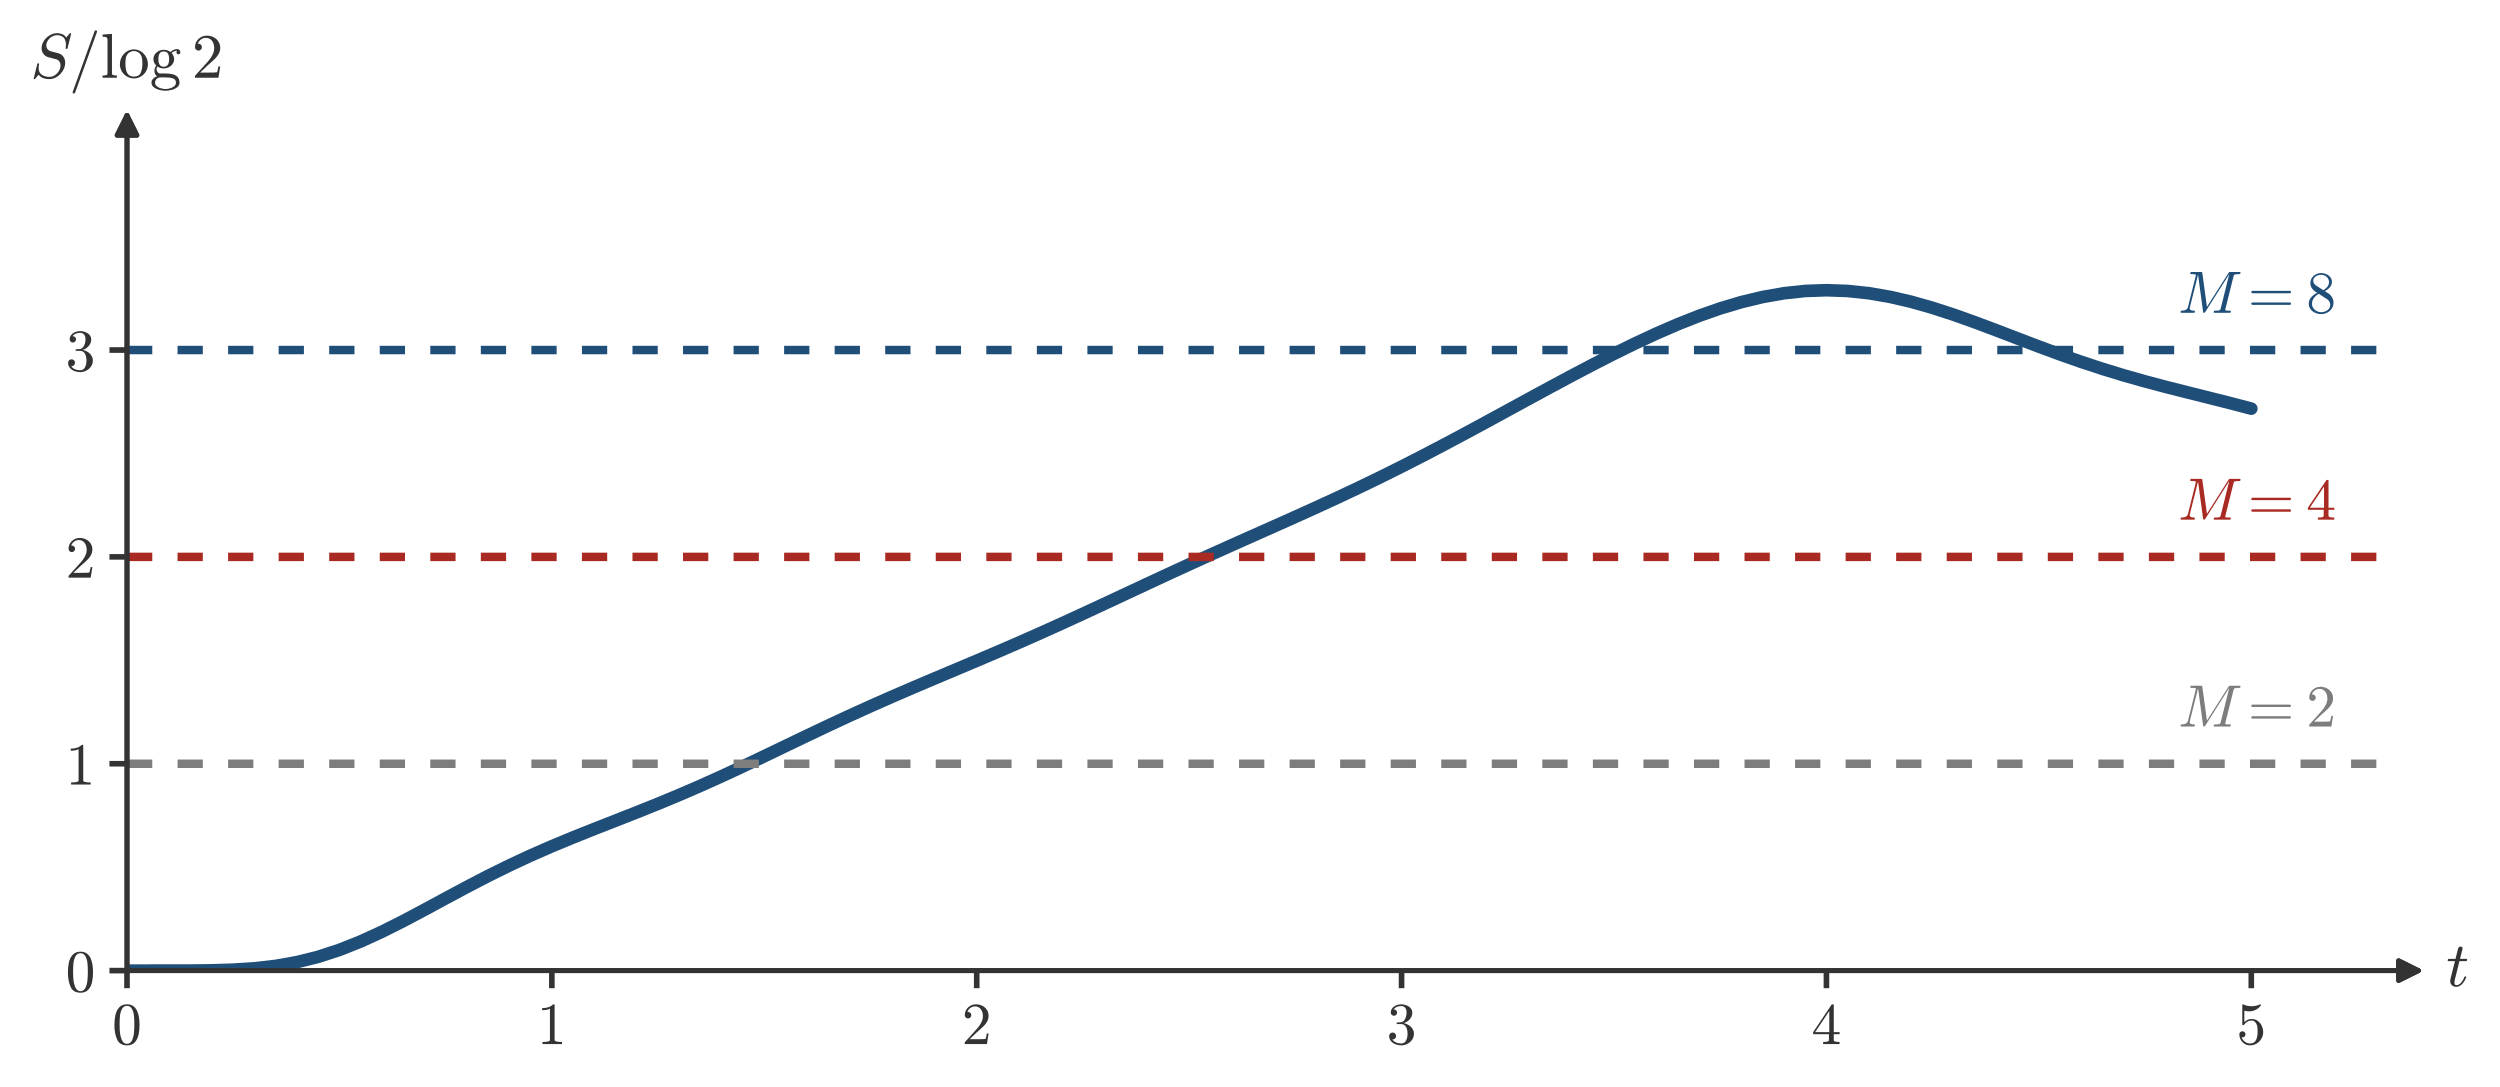
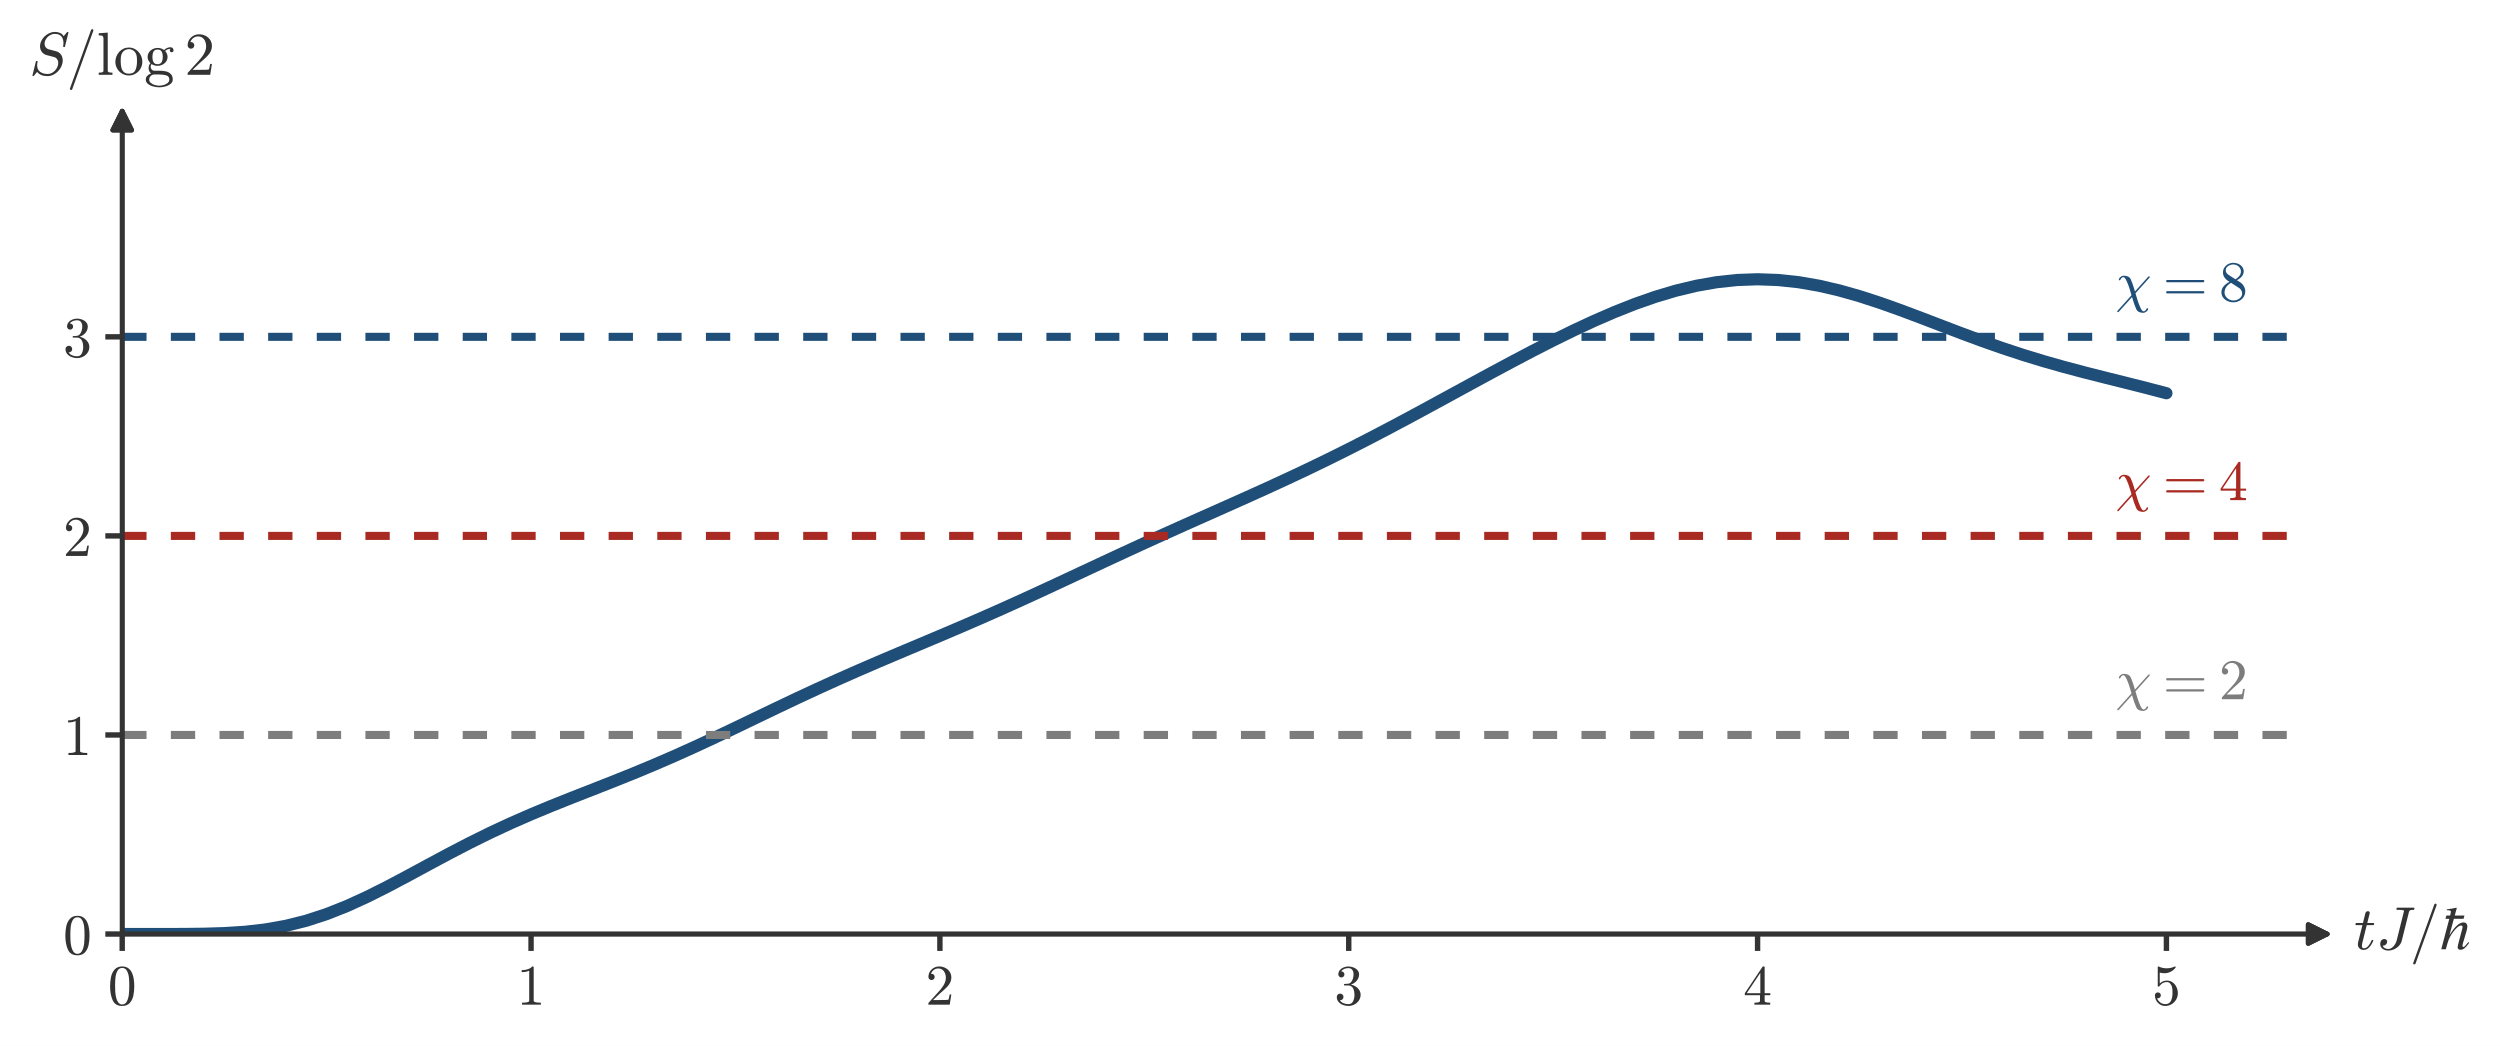
- <svg xmlns="http://www.w3.org/2000/svg" xmlns:xlink="http://www.w3.org/1999/xlink" width="356.102pt" height="154.821pt" viewBox="0 0 356.102 154.821" version="1.1">
+ <svg xmlns="http://www.w3.org/2000/svg" xmlns:xlink="http://www.w3.org/1999/xlink" width="370.052pt" height="154.821pt" viewBox="0 0 370.052 154.821" version="1.1">
  <defs>
    <style type="text/css">*{stroke-linejoin: round; stroke-linecap: butt}</style>
  </defs>
  <g id="figure_1">
    <g id="patch_1">
-       <path d="M 0 154.821  L 356.102 154.821  L 356.102 0  L 0 0  z " style="fill: #ffffff" />
+       <path d="M 0 154.821  L 370.052 154.821  L 370.052 0  L 0 0  z " style="fill: #ffffff" />
    </g>
    <g id="axes_1">
      <g id="patch_2">
        <path d="M 18.09 138.256  L 338.83 138.256  L 338.83 20.392  L 18.09 20.392  z " style="fill: #ffffff" />
      </g>
      <g id="matplotlib.axis_1">
        <g id="xtick_1">
          <g id="line2d_1">
            <defs>
              <path id="m2c8c509a78" d="M 0 0  L 0 2.5  " style="stroke: #333333; stroke-width: 0.8" />
            </defs>
            <g>
              <use xlink:href="#m2c8c509a78" x="18.09" y="138.256" style="fill: #333333; stroke: #333333; stroke-width: 0.8" />
            </g>
          </g>
          <g id="text_1">
            <g style="fill: #333333" transform="translate(15.965 148.7496) scale(0.085 -0.085)">
              <defs>
                <path id="Cmr10-28" d="M 1600 -141  Q 816 -141 533 504  Q 250 1150 250 2041  Q 250 2597 351 3087  Q 453 3578 754 3920  Q 1056 4263 1600 4263  Q 2022 4263 2290 4056  Q 2559 3850 2700 3523  Q 2841 3197 2892 2823  Q 2944 2450 2944 2041  Q 2944 1491 2842 1011  Q 2741 531 2444 195  Q 2147 -141 1600 -141  z M 1600 25  Q 1956 25 2131 390  Q 2306 756 2347 1200  Q 2388 1644 2388 2144  Q 2388 2625 2347 3031  Q 2306 3438 2132 3767  Q 1959 4097 1600 4097  Q 1238 4097 1063 3765  Q 888 3434 847 3029  Q 806 2625 806 2144  Q 806 1788 823 1472  Q 841 1156 916 820  Q 991 484 1158 254  Q 1325 25 1600 25  z " transform="scale(0.015625)" />
              </defs>
              <use xlink:href="#Cmr10-28" transform="translate(0 0.390625)" />
            </g>
          </g>
        </g>
        <g id="xtick_2">
          <g id="line2d_2">
            <g>
              <use xlink:href="#m2c8c509a78" x="78.607" y="138.256" style="fill: #333333; stroke: #333333; stroke-width: 0.8" />
            </g>
          </g>
          <g id="text_2">
            <g style="fill: #333333" transform="translate(76.48201 148.7496) scale(0.085 -0.085)">
              <defs>
                <path id="Cmr10-64" d="M 594 0  L 594 225  Q 1394 225 1394 428  L 1394 3788  Q 1063 3628 556 3628  L 556 3853  Q 1341 3853 1741 4263  L 1831 4263  Q 1853 4263 1873 4245  Q 1894 4228 1894 4206  L 1894 428  Q 1894 225 2694 225  L 2694 0  L 594 0  z " transform="scale(0.015625)" />
              </defs>
              <use xlink:href="#Cmr10-64" transform="translate(0 0.390625)" />
            </g>
          </g>
        </g>
        <g id="xtick_3">
          <g id="line2d_3">
            <g>
              <use xlink:href="#m2c8c509a78" x="139.124" y="138.256" style="fill: #333333; stroke: #333333; stroke-width: 0.8" />
            </g>
          </g>
          <g id="text_3">
            <g style="fill: #333333" transform="translate(136.999 148.7496) scale(0.085 -0.085)">
              <defs>
                <path id="Cmr10-31" d="M 319 0  L 319 172  Q 319 188 331 206  L 1325 1306  Q 1550 1550 1690 1715  Q 1831 1881 1968 2097  Q 2106 2313 2186 2536  Q 2266 2759 2266 3009  Q 2266 3272 2169 3511  Q 2072 3750 1880 3894  Q 1688 4038 1416 4038  Q 1138 4038 916 3870  Q 694 3703 603 3438  Q 628 3444 672 3444  Q 816 3444 917 3347  Q 1019 3250 1019 3097  Q 1019 2950 917 2848  Q 816 2747 672 2747  Q 522 2747 420 2851  Q 319 2956 319 3097  Q 319 3338 409 3548  Q 500 3759 670 3923  Q 841 4088 1055 4175  Q 1269 4263 1509 4263  Q 1875 4263 2190 4108  Q 2506 3953 2690 3670  Q 2875 3388 2875 3009  Q 2875 2731 2753 2481  Q 2631 2231 2440 2026  Q 2250 1822 1953 1562  Q 1656 1303 1563 1216  L 838 519  L 1453 519  Q 1906 519 2211 526  Q 2516 534 2534 550  Q 2609 631 2688 1141  L 2875 1141  L 2694 0  L 319 0  z " transform="scale(0.015625)" />
              </defs>
              <use xlink:href="#Cmr10-31" transform="translate(0 0.390625)" />
            </g>
          </g>
        </g>
        <g id="xtick_4">
          <g id="line2d_4">
            <g>
              <use xlink:href="#m2c8c509a78" x="199.641" y="138.256" style="fill: #333333; stroke: #333333; stroke-width: 0.8" />
            </g>
          </g>
          <g id="text_4">
            <g style="fill: #333333" transform="translate(197.516 148.7496) scale(0.085 -0.085)">
              <defs>
                <path id="Cmr10-6e" d="M 609 494  Q 759 275 1012 169  Q 1266 63 1556 63  Q 1928 63 2084 380  Q 2241 697 2241 1100  Q 2241 1281 2208 1462  Q 2175 1644 2097 1800  Q 2019 1956 1883 2050  Q 1747 2144 1550 2144  L 1125 2144  Q 1069 2144 1069 2203  L 1069 2259  Q 1069 2309 1125 2309  L 1478 2338  Q 1703 2338 1851 2506  Q 2000 2675 2069 2917  Q 2138 3159 2138 3378  Q 2138 3684 1994 3881  Q 1850 4078 1556 4078  Q 1313 4078 1091 3986  Q 869 3894 738 3706  Q 750 3709 759 3711  Q 769 3713 781 3713  Q 925 3713 1022 3613  Q 1119 3513 1119 3372  Q 1119 3234 1022 3134  Q 925 3034 781 3034  Q 641 3034 541 3134  Q 441 3234 441 3372  Q 441 3647 606 3850  Q 772 4053 1033 4158  Q 1294 4263 1556 4263  Q 1750 4263 1965 4205  Q 2181 4147 2356 4039  Q 2531 3931 2642 3762  Q 2753 3594 2753 3378  Q 2753 3109 2633 2881  Q 2513 2653 2303 2487  Q 2094 2322 1844 2241  Q 2122 2188 2372 2031  Q 2622 1875 2773 1631  Q 2925 1388 2925 1106  Q 2925 753 2731 467  Q 2538 181 2222 20  Q 1906 -141 1556 -141  Q 1256 -141 954 -26  Q 653 88 461 316  Q 269 544 269 863  Q 269 1022 375 1128  Q 481 1234 641 1234  Q 744 1234 830 1186  Q 916 1138 964 1050  Q 1013 963 1013 863  Q 1013 706 903 600  Q 794 494 641 494  L 609 494  z " transform="scale(0.015625)" />
              </defs>
              <use xlink:href="#Cmr10-6e" transform="translate(0 0.390625)" />
            </g>
          </g>
        </g>
        <g id="xtick_5">
          <g id="line2d_5">
            <g>
              <use xlink:href="#m2c8c509a78" x="260.158" y="138.256" style="fill: #333333; stroke: #333333; stroke-width: 0.8" />
            </g>
          </g>
          <g id="text_5">
            <g style="fill: #333333" transform="translate(258.033 148.7496) scale(0.085 -0.085)">
              <defs>
                <path id="Cmr10-3b" d="M 178 1056  L 178 1281  L 2156 4231  Q 2178 4263 2222 4263  L 2316 4263  Q 2388 4263 2388 4191  L 2388 1281  L 3016 1281  L 3016 1056  L 2388 1056  L 2388 428  Q 2388 297 2575 261  Q 2763 225 3009 225  L 3009 0  L 1247 0  L 1247 225  Q 1494 225 1681 261  Q 1869 297 1869 428  L 1869 1056  L 178 1056  z M 391 1281  L 1906 1281  L 1906 3547  L 391 1281  z " transform="scale(0.015625)" />
              </defs>
              <use xlink:href="#Cmr10-3b" transform="translate(0 0.390625)" />
            </g>
          </g>
        </g>
        <g id="xtick_6">
          <g id="line2d_6">
            <g>
              <use xlink:href="#m2c8c509a78" x="320.675" y="138.256" style="fill: #333333; stroke: #333333; stroke-width: 0.8" />
            </g>
          </g>
          <g id="text_6">
            <g style="fill: #333333" transform="translate(318.5501 148.7496) scale(0.085 -0.085)">
              <defs>
                <path id="Cmr10-78" d="M 556 728  Q 622 541 758 387  Q 894 234 1080 148  Q 1266 63 1466 63  Q 1928 63 2103 422  Q 2278 781 2278 1294  Q 2278 1516 2270 1667  Q 2263 1819 2228 1959  Q 2169 2184 2020 2353  Q 1872 2522 1656 2522  Q 1441 2522 1286 2456  Q 1131 2391 1034 2303  Q 938 2216 863 2119  Q 788 2022 769 2016  L 697 2016  Q 681 2016 657 2036  Q 634 2056 634 2075  L 634 4213  Q 634 4228 654 4245  Q 675 4263 697 4263  L 716 4263  Q 1147 4056 1631 4056  Q 2106 4056 2547 4263  L 2566 4263  Q 2588 4263 2606 4247  Q 2625 4231 2625 4213  L 2625 4153  Q 2625 4122 2613 4122  Q 2394 3831 2064 3668  Q 1734 3506 1381 3506  Q 1125 3506 856 3578  L 856 2369  Q 1069 2541 1236 2614  Q 1403 2688 1663 2688  Q 2016 2688 2295 2484  Q 2575 2281 2725 1954  Q 2875 1628 2875 1288  Q 2875 903 2686 575  Q 2497 247 2172 53  Q 1847 -141 1466 -141  Q 1150 -141 886 21  Q 622 184 470 459  Q 319 734 319 1044  Q 319 1188 412 1278  Q 506 1369 647 1369  Q 788 1369 883 1276  Q 978 1184 978 1044  Q 978 906 883 811  Q 788 716 647 716  Q 625 716 597 720  Q 569 725 556 728  z " transform="scale(0.015625)" />
              </defs>
              <use xlink:href="#Cmr10-78" transform="translate(0 0.390625)" />
            </g>
          </g>
        </g>
      </g>
      <g id="matplotlib.axis_2">
        <g id="ytick_1">
          <g id="line2d_7">
            <defs>
              <path id="m291c86f329" d="M 0 0  L -2.5 0  " style="stroke: #333333; stroke-width: 0.8" />
            </defs>
            <g>
              <use xlink:href="#m291c86f329" x="18.09" y="138.256" style="fill: #333333; stroke: #333333; stroke-width: 0.8" />
            </g>
          </g>
          <g id="text_7">
            <g style="fill: #333333" transform="translate(9.34 141.253) scale(0.085 -0.085)">
              <use xlink:href="#Cmr10-28" transform="translate(0 0.390625)" />
            </g>
          </g>
        </g>
        <g id="ytick_2">
          <g id="line2d_8">
            <g>
              <use xlink:href="#m291c86f329" x="18.09" y="108.79" style="fill: #333333; stroke: #333333; stroke-width: 0.8" />
            </g>
          </g>
          <g id="text_8">
            <g style="fill: #333333" transform="translate(9.34 111.7869) scale(0.085 -0.085)">
              <use xlink:href="#Cmr10-64" transform="translate(0 0.390625)" />
            </g>
          </g>
        </g>
        <g id="ytick_3">
          <g id="line2d_9">
            <g>
              <use xlink:href="#m291c86f329" x="18.09" y="79.324" style="fill: #333333; stroke: #333333; stroke-width: 0.8" />
            </g>
          </g>
          <g id="text_9">
            <g style="fill: #333333" transform="translate(9.34 82.32074) scale(0.085 -0.085)">
              <use xlink:href="#Cmr10-31" transform="translate(0 0.390625)" />
            </g>
          </g>
        </g>
        <g id="ytick_4">
          <g id="line2d_10">
            <g>
              <use xlink:href="#m291c86f329" x="18.09" y="49.858" style="fill: #333333; stroke: #333333; stroke-width: 0.8" />
            </g>
          </g>
          <g id="text_10">
            <g style="fill: #333333" transform="translate(9.34 52.8546) scale(0.085 -0.085)">
              <use xlink:href="#Cmr10-6e" transform="translate(0 0.390625)" />
            </g>
          </g>
        </g>
      </g>
      <g id="line2d_11">
        <path d="M 18.09 138.256  L 21.116 138.256  L 24.142 138.255  L 27.168 138.247  L 30.193 138.213  L 33.219 138.121  L 36.245 137.927  L 39.271 137.583  L 42.297 137.047  L 45.323 136.29  L 48.349 135.304  L 51.374 134.103  L 54.4 132.719  L 57.426 131.199  L 60.452 129.594  L 63.478 127.958  L 66.504 126.337  L 69.529 124.767  L 72.555 123.273  L 75.581 121.864  L 78.607 120.539  L 81.633 119.283  L 84.659 118.075  L 87.685 116.89  L 90.71 115.701  L 93.736 114.487  L 96.762 113.229  L 99.788 111.92  L 102.814 110.559  L 105.84 109.153  L 108.866 107.715  L 111.891 106.261  L 114.917 104.808  L 117.943 103.372  L 120.969 101.965  L 123.995 100.592  L 127.021 99.255  L 130.046 97.949  L 133.072 96.664  L 136.098 95.39  L 139.124 94.115  L 142.15 92.826  L 145.176 91.516  L 148.202 90.179  L 151.227 88.815  L 154.253 87.427  L 157.279 86.022  L 160.305 84.608  L 163.331 83.195  L 166.357 81.79  L 169.383 80.399  L 172.408 79.024  L 175.434 77.664  L 178.46 76.316  L 181.486 74.97  L 184.512 73.619  L 187.538 72.252  L 190.563 70.86  L 193.589 69.435  L 196.615 67.971  L 199.641 66.466  L 202.667 64.92  L 205.693 63.339  L 208.719 61.726  L 211.744 60.092  L 214.77 58.445  L 217.796 56.795  L 220.822 55.153  L 223.848 53.531  L 226.874 51.94  L 229.9 50.396  L 232.925 48.911  L 235.951 47.503  L 238.977 46.191  L 242.003 44.993  L 245.029 43.932  L 248.055 43.029  L 251.08 42.302  L 254.106 41.77  L 257.132 41.446  L 260.158 41.338  L 263.184 41.447  L 266.21 41.768  L 269.236 42.29  L 272.261 42.994  L 275.287 43.853  L 278.313 44.838  L 281.339 45.917  L 284.365 47.054  L 287.391 48.214  L 290.417 49.367  L 293.442 50.486  L 296.468 51.549  L 299.494 52.545  L 302.52 53.469  L 305.546 54.326  L 308.572 55.129  L 311.598 55.896  L 314.623 56.65  L 317.649 57.413  L 320.675 58.207  " clip-path="url(#p2883a4b3d7)" style="fill: none; stroke: #1f4e79; stroke-width: 1.8; stroke-linecap: round" />
      </g>
      <g id="line2d_12">
        <path d="M 18.09 108.79  L 338.83 108.79  " clip-path="url(#p2883a4b3d7)" style="fill: none; stroke-dasharray: 3.6,3.6; stroke-dashoffset: 0; stroke: #7d7d7d; stroke-width: 1.2" />
      </g>
      <g id="line2d_13">
        <path d="M 18.09 79.324  L 338.83 79.324  " clip-path="url(#p2883a4b3d7)" style="fill: none; stroke-dasharray: 3.6,3.6; stroke-dashoffset: 0; stroke: #a82a22; stroke-width: 1.2" />
      </g>
      <g id="line2d_14">
        <path d="M 18.09 49.858  L 338.83 49.858  " clip-path="url(#p2883a4b3d7)" style="fill: none; stroke-dasharray: 3.6,3.6; stroke-dashoffset: 0; stroke: #1f4e79; stroke-width: 1.2" />
      </g>
      <g id="patch_3">
        <path d="M 18.09 138.256  Q 181.667 138.256 344.462 138.256  " style="fill: none; stroke: #333333; stroke-width: 0.7; stroke-linecap: round" />
        <path d="M 341.662 136.856  L 344.462 138.256  L 341.662 139.656  z " style="fill: #333333; stroke: #333333; stroke-width: 0.7; stroke-linecap: round" />
      </g>
      <g id="patch_4">
        <path d="M 18.09 138.256  Q 18.09 76.967 18.09 16.46  " style="fill: none; stroke: #333333; stroke-width: 0.7; stroke-linecap: round" />
        <path d="M 16.69 19.26  L 18.09 16.46  L 19.49 19.26  z " style="fill: #333333; stroke: #333333; stroke-width: 0.7; stroke-linecap: round" />
      </g>
      <g id="text_11">
-         <g style="fill: #7d7d7d" transform="translate(310.2535 103.5446) scale(0.085 -0.085)">
-           <defs>
-             <path id="Cmmi10-2d" d="M 325 0  Q 263 0 263 84  Q 266 100 275 137  Q 284 175 300 200  Q 316 225 347 225  Q 956 225 1056 616  L 1888 3956  Q 1900 4019 1900 4044  Q 1900 4113 1825 4122  Q 1703 4147 1363 4147  Q 1300 4147 1300 4231  Q 1303 4247 1312 4286  Q 1322 4325 1339 4348  Q 1356 4372 1381 4372  L 2509 4372  Q 2581 4372 2591 4300  L 3091 634  L 5422 4300  Q 5466 4372 5544 4372  L 6631 4372  Q 6694 4372 6694 4288  Q 6691 4272 6681 4233  Q 6672 4194 6655 4170  Q 6638 4147 6613 4147  Q 6222 4147 6069 4103  Q 5984 4075 5947 3928  L 5069 416  Q 5056 353 5056 325  Q 5056 300 5064 283  Q 5072 266 5086 261  Q 5100 256 5131 250  Q 5253 225 5594 225  Q 5656 225 5656 141  Q 5634 50 5621 25  Q 5609 0 5550 0  L 3878 0  Q 3816 0 3816 84  Q 3819 100 3828 139  Q 3838 178 3855 201  Q 3872 225 3897 225  Q 4288 225 4441 269  Q 4525 297 4563 441  L 5484 4147  L 2900 72  Q 2863 0 2772 0  Q 2691 0 2681 72  L 2138 4097  L 1259 588  Q 1253 572 1250 548  Q 1247 525 1241 494  Q 1241 328 1386 276  Q 1531 225 1741 225  Q 1806 225 1806 141  Q 1784 56 1770 28  Q 1756 0 1697 0  L 325 0  z " transform="scale(0.015625)" />
+         <g style="fill: #7d7d7d" transform="translate(313.1435 103.5278) scale(0.085 -0.085)">
+           <defs>
+             <path id="Cmmi10-11" d="M 275 -1241  Q 244 -1241 214 -1214  Q 184 -1188 184 -1159  Q 184 -1116 213 -1094  L 1778 647  Q 1672 1034 1539 1454  Q 1406 1875 1220 2269  Q 1034 2663 891 2663  Q 766 2663 694 2594  Q 622 2525 567 2423  Q 513 2322 494 2316  L 416 2316  Q 397 2316 381 2337  Q 366 2359 366 2381  Q 366 2484 455 2589  Q 544 2694 673 2761  Q 803 2828 916 2828  Q 1169 2828 1375 2737  Q 1581 2647 1684 2444  Q 1775 2250 1859 2026  Q 1944 1803 2020 1550  Q 2097 1297 2163 1069  L 3647 2719  Q 3678 2759 3725 2759  Q 3763 2759 3789 2736  Q 3816 2713 3816 2675  Q 3816 2634 3788 2613  L 2222 872  Q 2297 588 2447 114  Q 2597 -359 2780 -753  Q 2963 -1147 3109 -1147  Q 3228 -1147 3303 -1076  Q 3378 -1006 3434 -906  Q 3491 -806 3506 -800  L 3584 -800  Q 3634 -800 3634 -863  Q 3634 -1022 3445 -1167  Q 3256 -1313 3084 -1313  Q 2834 -1313 2628 -1222  Q 2422 -1131 2322 -928  Q 2084 -422 1838 447  L 353 -1203  Q 322 -1241 275 -1241  z " transform="scale(0.015625)" />
            <path id="Cmr10-29" d="M 481 850  Q 428 850 393 890  Q 359 931 359 978  Q 359 1031 393 1068  Q 428 1106 481 1106  L 4500 1106  Q 4547 1106 4581 1068  Q 4616 1031 4616 978  Q 4616 931 4581 890  Q 4547 850 4500 850  L 481 850  z M 481 2094  Q 428 2094 393 2131  Q 359 2169 359 2222  Q 359 2269 393 2309  Q 428 2350 481 2350  L 4500 2350  Q 4547 2350 4581 2309  Q 4616 2269 4616 2222  Q 4616 2169 4581 2131  Q 4547 2094 4500 2094  L 481 2094  z " transform="scale(0.015625)" />
          </defs>
-           <use xlink:href="#Cmmi10-2d" transform="translate(0 0.6875)" />
-           <use xlink:href="#Cmr10-29" transform="translate(117.0215 0.6875)" />
-           <use xlink:href="#Cmr10-31" transform="translate(214.7071 0.6875)" />
+           <use xlink:href="#Cmmi10-11" transform="translate(0 0.390625)" />
+           <use xlink:href="#Cmr10-29" transform="translate(82.50006 0.390625)" />
+           <use xlink:href="#Cmr10-31" transform="translate(180.1857 0.390625)" />
        </g>
      </g>
      <g id="text_12">
-         <g style="fill: #a82a22" transform="translate(310.2535 74.07847) scale(0.085 -0.085)">
-           <use xlink:href="#Cmmi10-2d" transform="translate(0 0.6875)" />
-           <use xlink:href="#Cmr10-29" transform="translate(117.0215 0.6875)" />
-           <use xlink:href="#Cmr10-3b" transform="translate(214.7071 0.6875)" />
+         <g style="fill: #a82a22" transform="translate(313.1435 74.0617) scale(0.085 -0.085)">
+           <use xlink:href="#Cmmi10-11" transform="translate(0 0.390625)" />
+           <use xlink:href="#Cmr10-29" transform="translate(82.50006 0.390625)" />
+           <use xlink:href="#Cmr10-3b" transform="translate(180.1857 0.390625)" />
        </g>
      </g>
      <g id="text_13">
-         <g style="fill: #1f4e79" transform="translate(310.2535 44.61233) scale(0.085 -0.085)">
+         <g style="fill: #1f4e79" transform="translate(313.1435 44.59556) scale(0.085 -0.085)">
          <defs>
            <path id="Cmr10-4d" d="M 269 972  Q 269 1356 522 1651  Q 775 1947 1172 2144  L 934 2297  Q 716 2441 578 2680  Q 441 2919 441 3181  Q 441 3488 602 3734  Q 763 3981 1030 4122  Q 1297 4263 1600 4263  Q 1884 4263 2148 4147  Q 2413 4031 2583 3815  Q 2753 3600 2753 3303  Q 2753 3088 2651 2903  Q 2550 2719 2373 2572  Q 2197 2425 1997 2322  L 2363 2088  Q 2616 1922 2770 1653  Q 2925 1384 2925 1088  Q 2925 741 2739 456  Q 2553 172 2247 15  Q 1941 -141 1600 -141  Q 1269 -141 961 -6  Q 653 128 461 383  Q 269 638 269 972  z M 616 972  Q 616 719 755 509  Q 894 300 1122 181  Q 1350 63 1600 63  Q 1972 63 2275 280  Q 2578 497 2578 856  Q 2578 978 2529 1098  Q 2481 1219 2395 1317  Q 2309 1416 2203 1478  L 1344 2034  Q 1144 1928 976 1765  Q 809 1603 712 1400  Q 616 1197 616 972  z M 1056 2925  L 1831 2425  Q 2100 2581 2272 2803  Q 2444 3025 2444 3303  Q 2444 3519 2323 3698  Q 2203 3878 2009 3978  Q 1816 4078 1594 4078  Q 1400 4078 1203 4003  Q 1006 3928 878 3779  Q 750 3631 750 3431  Q 750 3131 1056 2925  z " transform="scale(0.015625)" />
          </defs>
-           <use xlink:href="#Cmmi10-2d" transform="translate(0 0.6875)" />
-           <use xlink:href="#Cmr10-29" transform="translate(117.0215 0.6875)" />
-           <use xlink:href="#Cmr10-4d" transform="translate(214.7071 0.6875)" />
+           <use xlink:href="#Cmmi10-11" transform="translate(0 0.390625)" />
+           <use xlink:href="#Cmr10-29" transform="translate(82.50006 0.390625)" />
+           <use xlink:href="#Cmr10-4d" transform="translate(180.1857 0.390625)" />
        </g>
      </g>
      <g id="patch_5">
        <path d="M 18.09 138.256  Q 181.667 138.256 344.462 138.256  " style="fill: none; stroke: #333333; stroke-width: 0.7; stroke-linecap: round" />
        <path d="M 341.662 136.856  L 344.462 138.256  L 341.662 139.656  z " style="fill: #333333; stroke: #333333; stroke-width: 0.7; stroke-linecap: round" />
      </g>
      <g id="patch_6">
        <path d="M 18.09 138.256  Q 18.09 76.967 18.09 16.46  " style="fill: none; stroke: #333333; stroke-width: 0.7; stroke-linecap: round" />
        <path d="M 16.69 19.26  L 18.09 16.46  L 19.49 19.26  z " style="fill: #333333; stroke: #333333; stroke-width: 0.7; stroke-linecap: round" />
      </g>
      <g id="text_14">
-         <g style="fill: #333333" transform="translate(348.4524 140.502) scale(0.09 -0.09)">
+         <g style="fill: #333333" transform="translate(348.4524 140.5064) scale(0.09 -0.09)">
          <defs>
            <path id="Cmmi10-30" d="M 397 519  Q 397 613 416 697  L 878 2534  L 206 2534  Q 141 2534 141 2619  Q 166 2759 225 2759  L 934 2759  L 1191 3803  Q 1216 3888 1291 3947  Q 1366 4006 1459 4006  Q 1541 4006 1595 3957  Q 1650 3909 1650 3828  Q 1650 3809 1648 3798  Q 1647 3788 1644 3775  L 1388 2759  L 2047 2759  Q 2113 2759 2113 2675  Q 2109 2659 2100 2621  Q 2091 2584 2075 2559  Q 2059 2534 2028 2534  L 1331 2534  L 872 684  Q 825 503 825 372  Q 825 97 1013 97  Q 1294 97 1511 361  Q 1728 625 1844 941  Q 1869 978 1894 978  L 1972 978  Q 1997 978 2012 961  Q 2028 944 2028 922  Q 2028 909 2022 903  Q 1881 516 1612 222  Q 1344 -72 997 -72  Q 744 -72 570 93  Q 397 259 397 519  z " transform="scale(0.015625)" />
-           </defs>
-           <use xlink:href="#Cmmi10-30" transform="translate(0 0.40625)" />
+             <path id="Cmmi10-4f" d="M 697 384  Q 759 206 928 115  Q 1097 25 1294 25  Q 1494 25 1680 164  Q 1866 303 1995 512  Q 2125 722 2175 928  L 2931 3956  Q 2938 3981 2939 3993  Q 2941 4006 2944 4019  Q 2944 4088 2894 4103  Q 2725 4147 2209 4147  Q 2144 4147 2144 4231  Q 2156 4281 2164 4309  Q 2172 4338 2192 4355  Q 2213 4372 2253 4372  L 3988 4372  Q 4050 4372 4050 4288  Q 4025 4147 3969 4147  Q 3744 4147 3628 4112  Q 3513 4078 3469 3928  L 2713 903  Q 2641 606 2420 367  Q 2200 128 1897 -6  Q 1594 -141 1288 -141  Q 950 -141 695 46  Q 441 234 441 556  Q 441 769 556 922  Q 672 1075 884 1075  Q 1006 1075 1089 1000  Q 1172 925 1172 806  Q 1172 634 1044 506  Q 916 378 744 378  Q 709 378 697 384  z " transform="scale(0.015625)" />
+             <path id="Cmmi10-62" d="M 359 -1472  Q 359 -1453 366 -1447  L 2591 4722  Q 2603 4759 2634 4779  Q 2666 4800 2706 4800  Q 2763 4800 2798 4765  Q 2834 4731 2834 4672  L 2834 4647  L 609 -1522  Q 572 -1600 488 -1600  Q 434 -1600 396 -1562  Q 359 -1525 359 -1472  z " transform="scale(0.015625)" />
+             <path id="STIXGeneral-Italic-e9" d="M 2976 755  L 3059 672  Q 2765 256 2566 99  Q 2368 -58 2125 -58  Q 1997 -58 1920 16  Q 1843 90 1843 211  Q 1843 320 1971 800  L 2323 2125  Q 2368 2304 2368 2336  Q 2368 2496 2189 2496  Q 2016 2496 1744 2240  Q 1472 1984 1216 1600  Q 1018 1293 902 1001  Q 787 710 602 0  L 122 0  L 966 3200  L 563 3200  L 659 3546  L 1056 3546  Q 1139 3866 1139 3942  Q 1139 4019 1056 4060  Q 973 4102 877 4102  L 704 4102  L 704 4198  Q 1190 4256 1709 4371  L 1754 4333  L 1542 3546  L 2560 3546  L 2464 3200  L 1446 3200  L 979 1472  Q 1811 2822 2451 2822  Q 2662 2822 2764 2704  Q 2867 2586 2867 2394  Q 2867 2118 2560 1158  Q 2349 512 2349 358  Q 2349 243 2451 243  Q 2528 243 2621 336  Q 2714 429 2976 755  z " transform="scale(0.015625)" />
+           </defs>
+           <use xlink:href="#Cmmi10-30" />
+           <use xlink:href="#Cmmi10-4f" transform="translate(36.08398 0)" />
+           <use xlink:href="#Cmmi10-62" transform="translate(91.50391 0)" />
+           <use xlink:href="#STIXGeneral-Italic-e9" transform="translate(141.5039 0)" />
        </g>
      </g>
      <g id="text_15">
        <g style="fill: #333333" transform="translate(4.32 11.07) scale(0.09 -0.09)">
          <defs>
            <path id="Cmmi10-43" d="M 391 -141  Q 372 -141 356 -119  Q 341 -97 341 -78  L 709 1416  Q 722 1453 763 1453  L 838 1453  Q 863 1453 877 1434  Q 891 1416 891 1388  Q 838 1169 838 997  Q 838 534 1156 309  Q 1475 84 1959 84  Q 2169 84 2372 187  Q 2575 291 2726 456  Q 2878 622 2968 826  Q 3059 1031 3059 1241  Q 3059 1466 2940 1642  Q 2822 1819 2613 1869  L 1831 2075  Q 1516 2159 1328 2414  Q 1141 2669 1141 2988  Q 1141 3372 1369 3728  Q 1597 4084 1964 4298  Q 2331 4513 2713 4513  Q 3006 4513 3251 4405  Q 3497 4297 3628 4063  L 3994 4494  Q 4031 4513 4038 4513  L 4078 4513  Q 4103 4513 4118 4491  Q 4134 4469 4134 4447  L 3763 2963  Q 3753 2919 3713 2919  L 3634 2919  Q 3578 2919 3578 2988  Q 3609 3191 3609 3341  Q 3609 3638 3507 3858  Q 3406 4078 3201 4192  Q 2997 4306 2694 4306  Q 2438 4306 2184 4159  Q 1931 4013 1775 3769  Q 1619 3525 1619 3263  Q 1619 3056 1739 2897  Q 1859 2738 2059 2681  L 2841 2478  Q 3053 2422 3211 2280  Q 3369 2138 3450 1942  Q 3531 1747 3531 1516  Q 3531 1213 3403 917  Q 3275 622 3045 378  Q 2816 134 2525 -3  Q 2234 -141 1931 -141  Q 1169 -141 838 306  L 481 -122  Q 444 -141 434 -141  L 391 -141  z " transform="scale(0.015625)" />
-             <path id="Cmmi10-62" d="M 359 -1472  Q 359 -1453 366 -1447  L 2591 4722  Q 2603 4759 2634 4779  Q 2666 4800 2706 4800  Q 2763 4800 2798 4765  Q 2834 4731 2834 4672  L 2834 4647  L 609 -1522  Q 572 -1600 488 -1600  Q 434 -1600 396 -1562  Q 359 -1525 359 -1472  z " transform="scale(0.015625)" />
            <path id="Cmr10-6a" d="M 197 0  L 197 225  Q 416 225 556 259  Q 697 294 697 428  L 697 3788  Q 697 3959 645 4036  Q 594 4113 497 4130  Q 400 4147 197 4147  L 197 4372  L 1147 4441  L 1147 428  Q 1147 294 1287 259  Q 1428 225 1644 225  L 1644 0  L 197 0  z " transform="scale(0.015625)" />
            <path id="Cmr10-42" d="M 1600 -72  Q 1216 -72 887 123  Q 559 319 368 647  Q 178 975 178 1363  Q 178 1656 283 1928  Q 388 2200 583 2414  Q 778 2628 1037 2748  Q 1297 2869 1600 2869  Q 1994 2869 2317 2661  Q 2641 2453 2828 2104  Q 3016 1756 3016 1363  Q 3016 978 2825 648  Q 2634 319 2307 123  Q 1981 -72 1600 -72  z M 1600 116  Q 2113 116 2284 487  Q 2456 859 2456 1434  Q 2456 1756 2422 1967  Q 2388 2178 2272 2350  Q 2200 2456 2089 2536  Q 1978 2616 1854 2658  Q 1731 2700 1600 2700  Q 1400 2700 1220 2609  Q 1041 2519 922 2350  Q 803 2169 770 1951  Q 738 1734 738 1434  Q 738 1075 800 789  Q 863 503 1052 309  Q 1241 116 1600 116  z " transform="scale(0.015625)" />
            <path id="Cmr10-1b" d="M 178 -500  Q 178 -272 343 -101  Q 509 69 738 141  Q 609 238 542 384  Q 475 531 475 697  Q 475 997 666 1228  Q 372 1516 372 1888  Q 372 2088 458 2263  Q 544 2438 697 2566  Q 850 2694 1037 2761  Q 1225 2828 1422 2828  Q 1803 2828 2106 2606  Q 2238 2747 2417 2823  Q 2597 2900 2791 2900  Q 2928 2900 3015 2801  Q 3103 2703 3103 2566  Q 3103 2488 3043 2428  Q 2984 2369 2906 2369  Q 2825 2369 2765 2428  Q 2706 2488 2706 2566  Q 2706 2684 2784 2731  Q 2453 2731 2216 2503  Q 2331 2388 2401 2220  Q 2472 2053 2472 1888  Q 2472 1616 2322 1398  Q 2172 1181 1926 1061  Q 1681 941 1422 941  Q 1072 941 781 1131  Q 691 1006 691 850  Q 691 681 802 554  Q 913 428 1081 428  L 1606 428  Q 1988 428 2294 359  Q 2600 291 2808 84  Q 3016 -122 3016 -500  Q 3016 -781 2778 -967  Q 2541 -1153 2211 -1236  Q 1881 -1319 1600 -1319  Q 1316 -1319 984 -1236  Q 653 -1153 415 -967  Q 178 -781 178 -500  z M 538 -500  Q 538 -716 713 -861  Q 888 -1006 1134 -1076  Q 1381 -1147 1600 -1147  Q 1816 -1147 2062 -1076  Q 2309 -1006 2482 -861  Q 2656 -716 2656 -500  Q 2656 -166 2350 -67  Q 2044 31 1606 31  L 1081 31  Q 934 31 811 -39  Q 688 -109 613 -236  Q 538 -363 538 -500  z M 1422 1113  Q 1966 1113 1966 1888  Q 1966 2222 1850 2439  Q 1734 2656 1422 2656  Q 1109 2656 993 2439  Q 878 2222 878 1888  Q 878 1675 922 1503  Q 966 1331 1084 1222  Q 1203 1113 1422 1113  z " transform="scale(0.015625)" />
          </defs>
          <use xlink:href="#Cmmi10-43" />
          <use xlink:href="#Cmmi10-62" transform="translate(61.2793 0)" />
          <use xlink:href="#Cmr10-6a" transform="translate(111.2793 0)" />
          <use xlink:href="#Cmr10-42" transform="translate(138.9648 0)" />
          <use xlink:href="#Cmr10-1b" transform="translate(188.9648 0)" />
          <use xlink:href="#Cmr10-31" transform="translate(255.6319 0)" />
        </g>
      </g>
    </g>
  </g>
  <defs>
    <clipPath id="p2883a4b3d7">
      <rect x="18.09" y="20.392" width="320.74" height="117.865" />
    </clipPath>
  </defs>
</svg>
